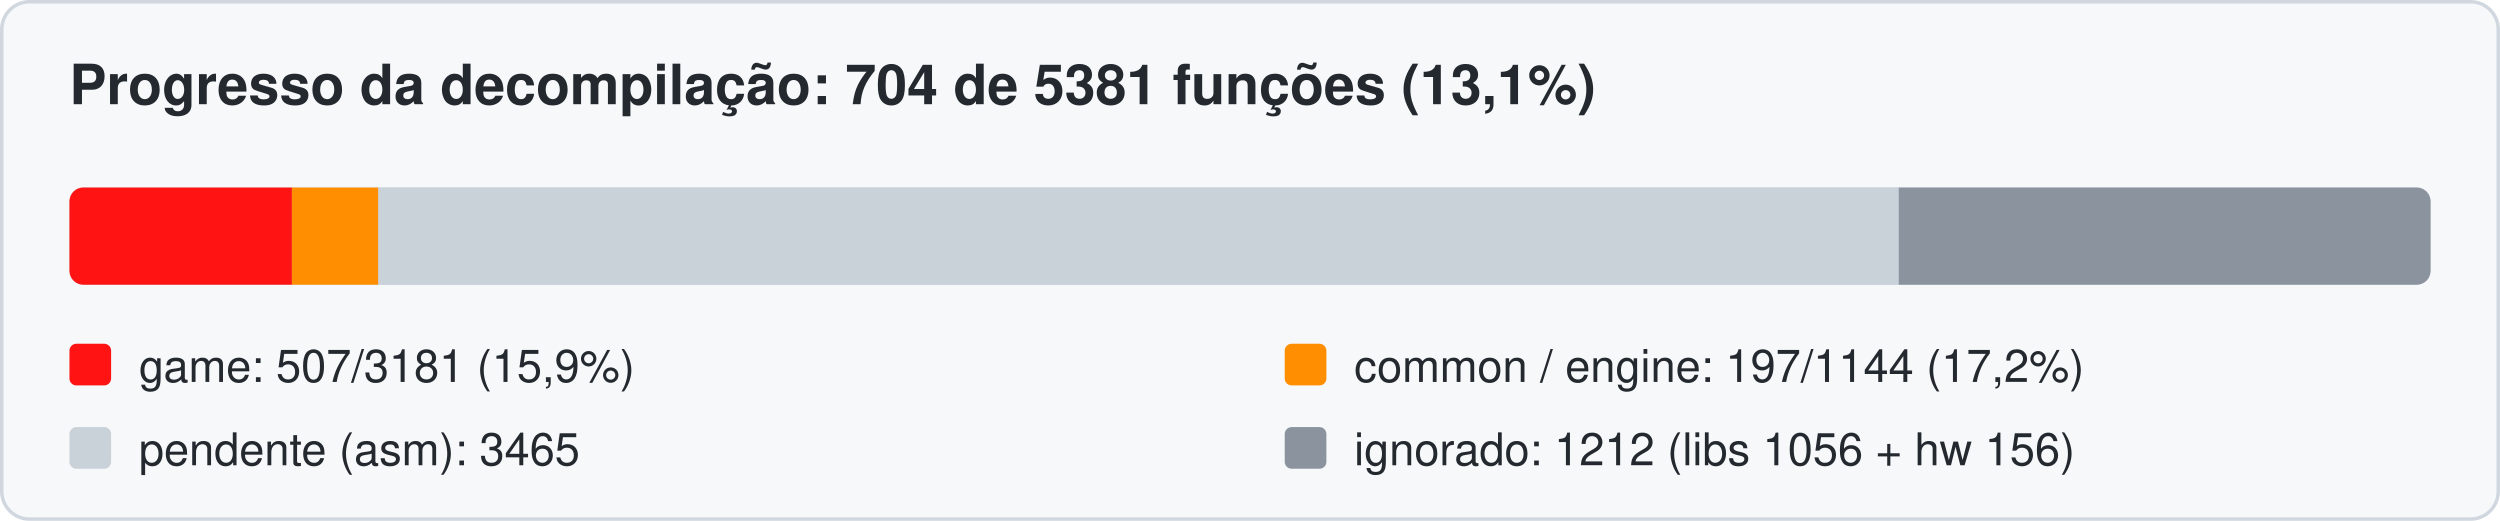
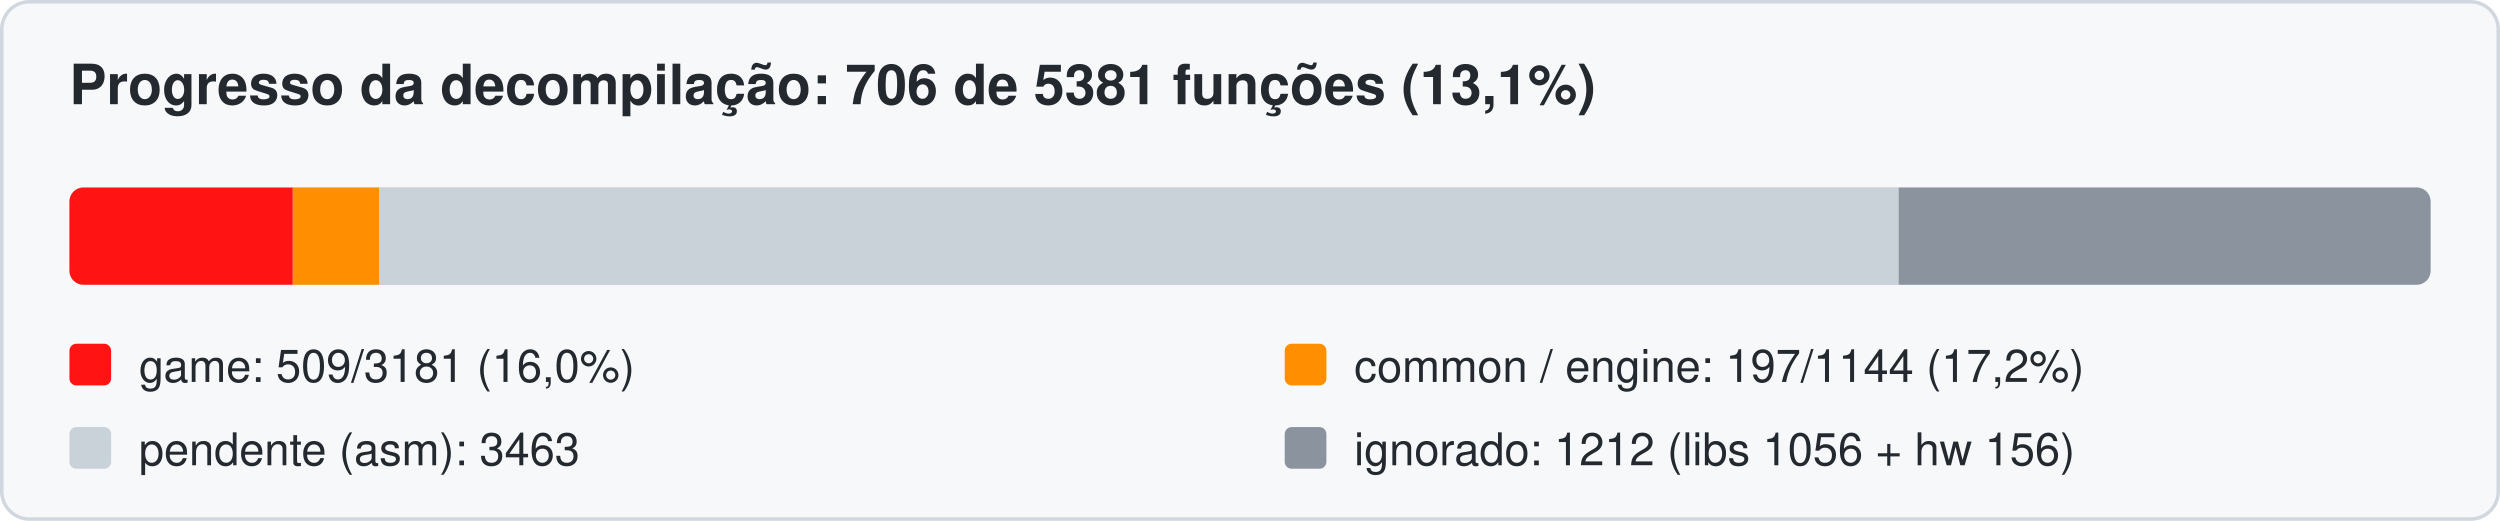
- <svg xmlns="http://www.w3.org/2000/svg" width="720" height="150" viewBox="0 0 720 150" role="img" aria-label="War of the Monsters: 704 de 5381 funcoes decompiladas (13,1%), 1212 ignoradas">
+ <svg xmlns="http://www.w3.org/2000/svg" width="720" height="150" viewBox="0 0 720 150" role="img" aria-label="War of the Monsters: 706 de 5381 funcoes decompiladas (13,1%), 1212 ignoradas">
  <rect x="0.5" y="0.5" width="719" height="149" rx="8" fill="#f6f8fa" stroke="#d0d7de" />
  <g font-family="-apple-system, 'Segoe UI', Helvetica, Arial, sans-serif">
-     <text x="20" y="30" font-size="16" font-weight="600" fill="#24292f">Progresso da decompilação: 704 de 5381 funções (13,1%)</text>
+     <text x="20" y="30" font-size="16" font-weight="600" fill="#24292f">Progresso da decompilação: 706 de 5381 funções (13,1%)</text>
    <rect x="20" y="54" width="680" height="28" rx="4" fill="#c9d1d9" />
    <clipPath id="r">
      <rect x="20" y="54" width="680" height="28" rx="4" />
    </clipPath>
    <g clip-path="url(#r)">
-       <rect x="20.00" y="54" width="64.07" height="28" fill="#ff1413" />
-       <rect x="84.07" y="54" width="24.90" height="28" fill="#ff8e00" />
-       <rect x="108.96" y="54" width="437.87" height="28" fill="#c9d1d9" />
+       <rect x="20.00" y="54" width="64.32" height="28" fill="#ff1413" />
+       <rect x="84.32" y="54" width="24.90" height="28" fill="#ff8e00" />
+       <rect x="109.22" y="54" width="437.62" height="28" fill="#c9d1d9" />
      <rect x="546.84" y="54" width="153.16" height="28" fill="#8b949e" />
    </g>
    <rect x="20" y="99" width="12" height="12" rx="2" fill="#ff1413" />
-     <text x="40" y="110" font-size="13" fill="#24292f">game: 507/3181 (15,9%)</text>
+     <text x="40" y="110" font-size="13" fill="#24292f">game: 509/3181 (16,0%)</text>
    <rect x="370" y="99" width="12" height="12" rx="2" fill="#ff8e00" />
    <text x="390" y="110" font-size="13" fill="#24292f">common / engine: 197/1144 (17,2%)</text>
    <rect x="20" y="123" width="12" height="12" rx="2" fill="#c9d1d9" />
-     <text x="40" y="134" font-size="13" fill="#24292f">pendente (asm): 3465</text>
+     <text x="40" y="134" font-size="13" fill="#24292f">pendente (asm): 3463</text>
    <rect x="370" y="123" width="12" height="12" rx="2" fill="#8b949e" />
    <text x="390" y="134" font-size="13" fill="#24292f">ignorado: 1212 (libs 1056 + hw 156)</text>
  </g>
</svg>
